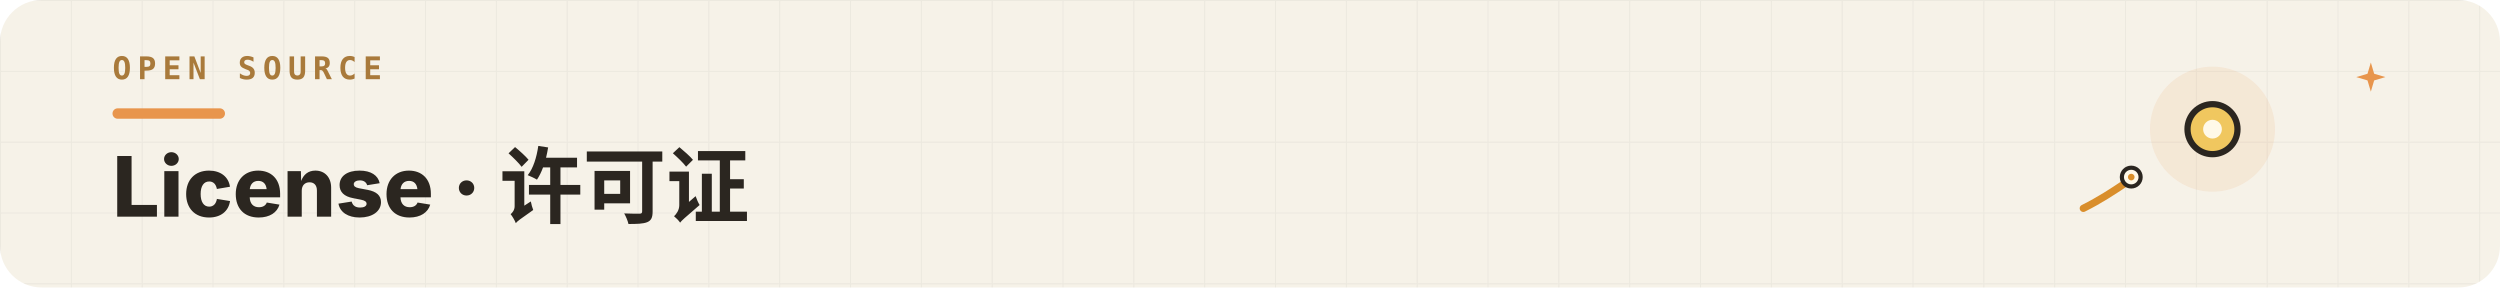
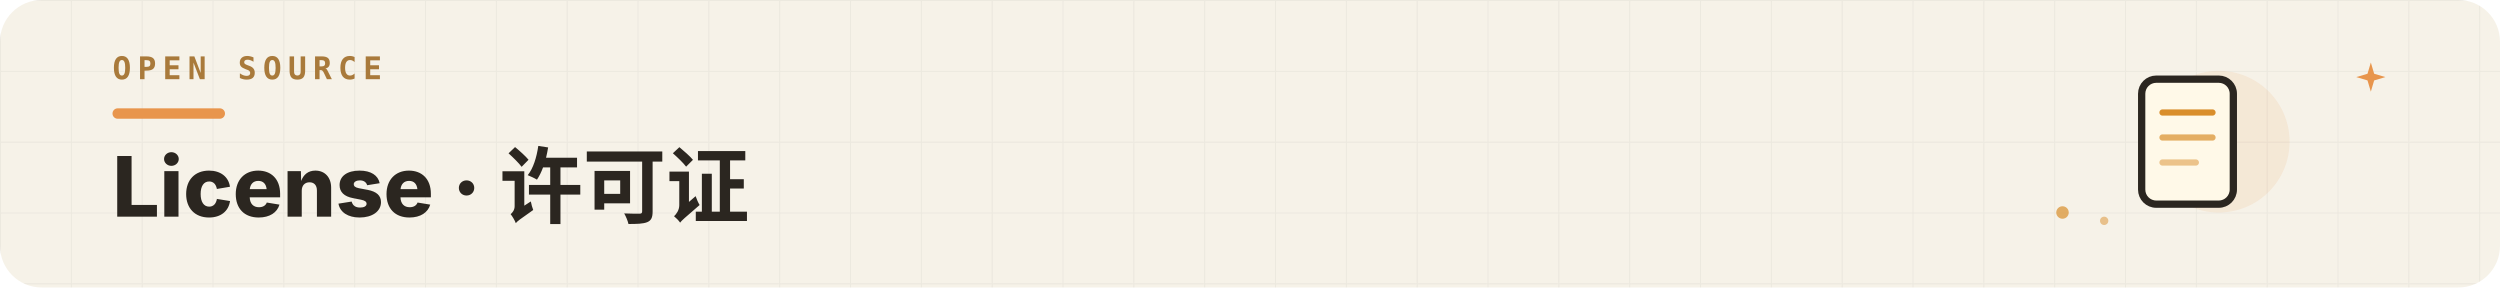
<svg xmlns="http://www.w3.org/2000/svg" width="1200" height="138" viewBox="0 0 1200 138" role="img" aria-label="License · 许可证">
  <defs>
    <pattern id="g" width="34" height="34" patternUnits="userSpaceOnUse">
      <path d="M34 0H0V34" fill="none" stroke="#2B2620" stroke-opacity="0.045" />
    </pattern>
+     <linearGradient id="conn" x1="0" y1="0" x2="1" y2="0">
+       <stop offset="0" stop-color="#D98E2B" stop-opacity="0" />
+       <stop offset="0.18" stop-color="#D98E2B" stop-opacity="0.26" />
+       <stop offset="1" stop-color="#D98E2B" stop-opacity="0.26" />
+     </linearGradient>
  </defs>
  <rect width="1200" height="138" rx="20" fill="#F6F2E8" />
  <rect width="1200" height="138" rx="20" fill="url(#g)" />
  <text x="54" y="38" font-family="ui-monospace, 'SF Mono', Menlo, monospace" font-size="15" font-weight="700" letter-spacing="3" fill="#A97A3B">OPEN SOURCE</text>
  <rect x="54" y="52" width="54" height="5" rx="2.5" fill="#E8954C" />
  <text x="54" y="104" font-family="-apple-system, BlinkMacSystemFont, 'Segoe UI', 'PingFang SC', sans-serif" font-size="40" font-weight="800" fill="#2B2620">License · 许可证</text>
-   <circle cx="1062" cy="62" r="30" fill="#E8954C" opacity="0.12" />
-   <circle cx="1062" cy="62" r="12" fill="#F0C75F" stroke="#2B2620" stroke-width="3" />
-   <circle cx="1062" cy="62" r="4.5" fill="#FFF9E8" />
-   <path d="M1000 100 C 1008 96 1014 92 1020 88" fill="none" stroke="#D98E2B" stroke-width="3.5" stroke-linecap="round" />
-   <circle cx="1023" cy="85" r="4.5" fill="#FFF9E8" stroke="#2B2620" stroke-width="2" />
-   <circle cx="1023" cy="85" r="1.6" fill="#D98E2B" />
+   <line x1="640" y1="66" x2="980" y2="66" stroke="url(#conn)" stroke-width="3" stroke-linecap="round" />
+   <circle cx="1065" cy="68" r="34" fill="#E8954C" opacity="0.12" />
+   <rect x="1028" y="38" width="44" height="60" rx="7" fill="#FFF9E8" stroke="#2B2620" stroke-width="3.5" />
+   <line x1="1038" y1="54" x2="1062" y2="54" stroke="#D98E2B" stroke-width="3" stroke-linecap="round" />
+   <line x1="1038" y1="66" x2="1062" y2="66" stroke="#D98E2B" stroke-width="3" stroke-linecap="round" opacity="0.7" />
+   <line x1="1038" y1="78" x2="1054" y2="78" stroke="#D98E2B" stroke-width="3" stroke-linecap="round" opacity="0.5" />
+   <circle cx="990" cy="102" r="3" fill="#D98E2B" opacity="0.7" />
+   <circle cx="1010" cy="106" r="2" fill="#D98E2B" opacity="0.5" />
  <path d="M1138 30 L1139.6 35.4 L1145 37 L1139.6 38.6 L1138 44 L1136.4 38.6 L1131 37 L1136.4 35.4 Z" fill="#E8954C" />
</svg>
